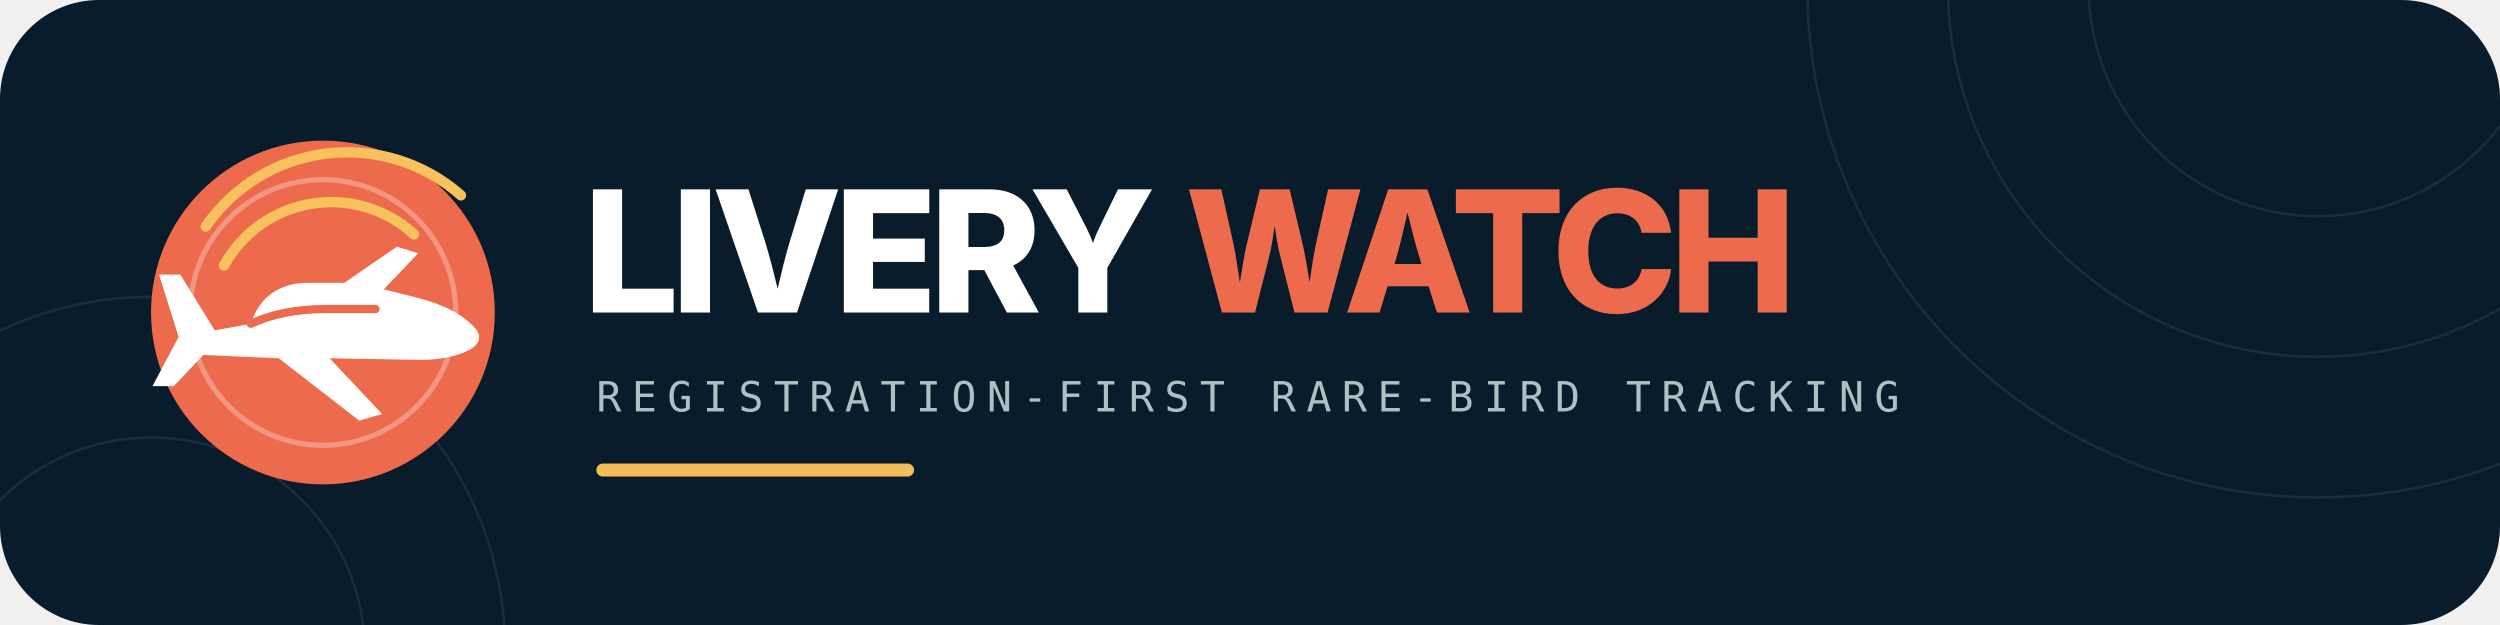
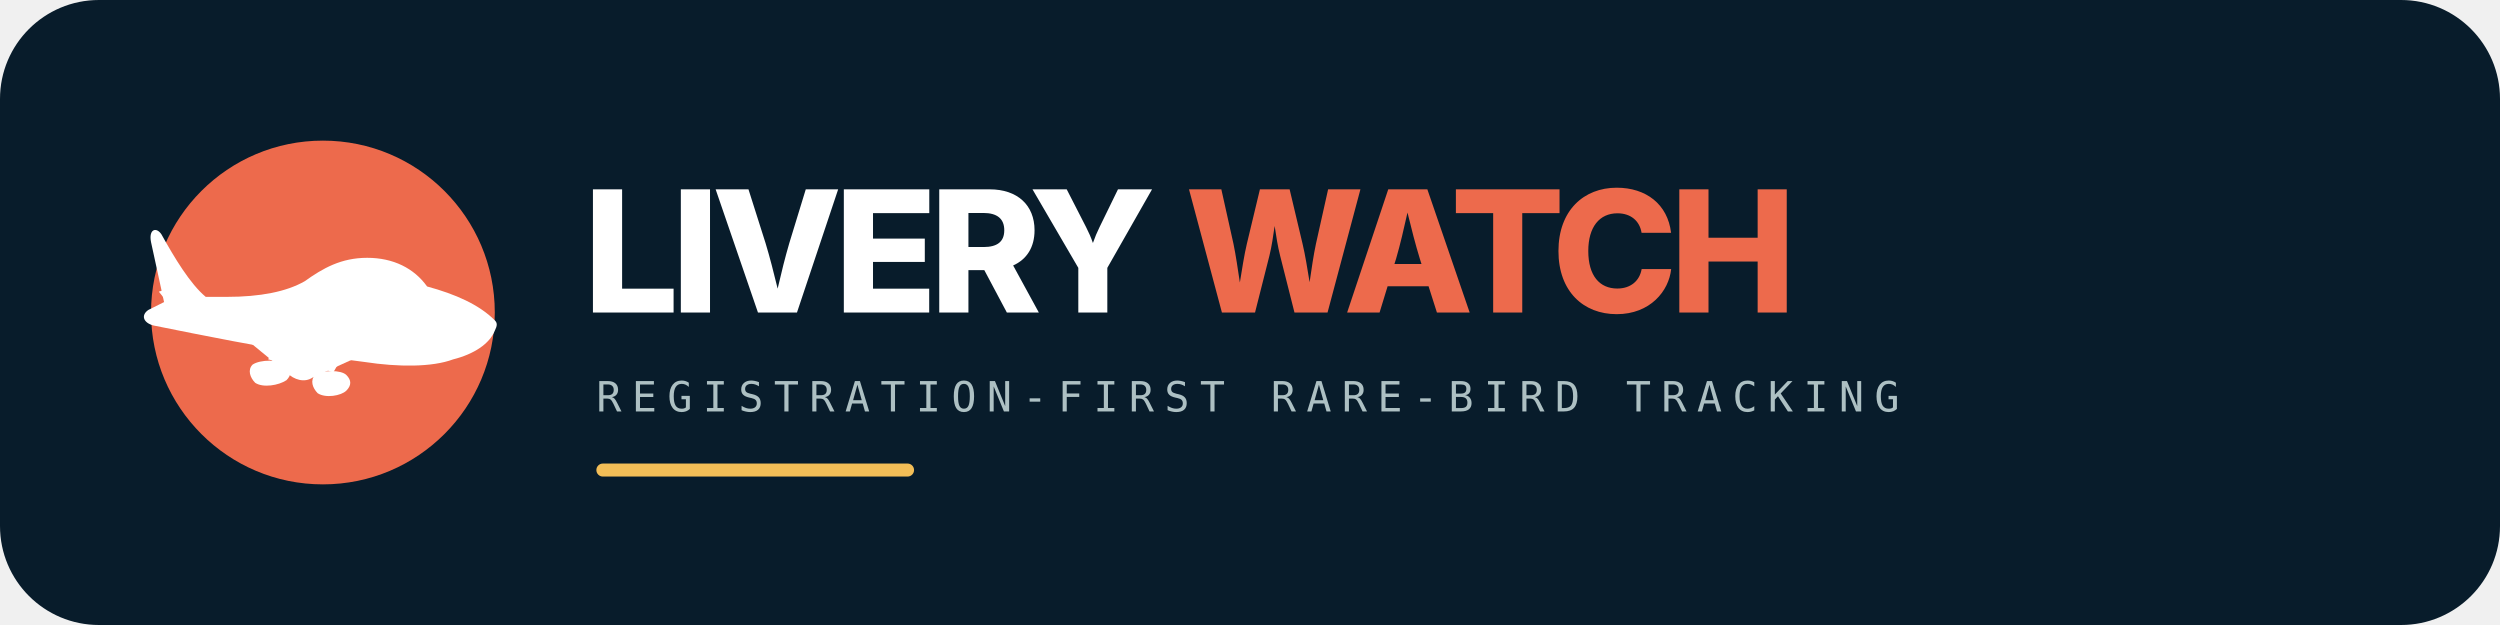
<svg xmlns="http://www.w3.org/2000/svg" width="960" height="240" viewBox="0 0 960 240" role="img" aria-labelledby="title description">
  <rect width="960" height="240" rx="38" fill="#081c2b" />
-   <g fill="none" stroke="#ffffff" stroke-opacity=".075">
-     <circle cx="890" cy="-5" r="88" />
-     <circle cx="890" cy="-5" r="142" />
-     <circle cx="890" cy="-5" r="196" />
-     <circle cx="58" cy="250" r="82" />
-     <circle cx="58" cy="250" r="136" />
-   </g>
  <circle cx="124" cy="120" r="66" fill="#ed6a4c" />
-   <circle cx="124" cy="120" r="51" fill="none" stroke="#ffffff" stroke-opacity=".3" stroke-width="2" />
-   <path d="M86 102a47 47 0 0 1 73-12M79 87a66 66 0 0 1 98-12" fill="none" stroke="#f7c15d" stroke-linecap="round" stroke-width="4" />
-   <g transform="translate(39 50) scale(.63)">
-     <path d="M47 126 35 88h13l21 34 22-4c5-16 17-25 35-25h22l32-22 13 4-21 22 20 5c16 4 28 10 36 19 4 5 2 10-4 13-8 4-18 6-30 6l-55-1 32 34-14 4-49-38-46-2-18 19H31l16-30Z" fill="#ffffff" />
-     <path d="M91 118c13-6 28-9 46-9h30" fill="none" stroke="#ed6a4c" stroke-linecap="round" stroke-width="5" />
+   <g fill="#ffffff" transform="translate(248 0) scale(-1 1)">
+     <path d="M58 123       C64 117 73 113 84 110       C89 103 97 99 107 99       C117 99 124 103 131 108       C138 112 148 114 161 114       L169 114       C175 109 181 99 186 90       C188 87 191 88 190 93       L185 116       L191 119       C194 121 193 124 189 125       L174 128       C154 132 132 136 108 139       C95 141 82 141 74 138       C66 136 60 132 58 127       C57 125 57 124 58 123Z" />
+     <path d="M103 130       C124 128 145 125 166 120       L138 143       C135 146 131 147 128 145       L106 135Z" />
+     <path d="M116 136 L121 135 L123 142 L120 143Z" />
+     <path d="M115 144 C117 142 124 142 127 144 C129 146 128 149 126 151 C123 153 117 152 115 150 C113 148 113 146 115 144Z" />
+     <path d="M137 131 L142 130 L145 138 L141 139Z" />
+     <path d="M138 140 C141 138 148 138 151 140 C153 142 152 145 150 147 C147 149 141 148 138 146 C136 144 136 142 138 140Z" />
+     <path d="M165 120 L184 111 L187 112 L179 122Z" />
  </g>
  <text x="224" y="120" fill="#ffffff" font-family="Manrope, Inter, system-ui, sans-serif" font-size="65" font-weight="800" letter-spacing="-3">LIVERY <tspan fill="#ed6a4c">WATCH</tspan>
  </text>
  <text x="229" y="158" fill="#adc0c3" font-family="DM Mono, ui-monospace, monospace" font-size="16" font-weight="500" letter-spacing="4">REGISTRATION-FIRST RARE-BIRD TRACKING</text>
  <rect x="229" y="178" width="122" height="5" rx="2.5" fill="#f3be57" />
</svg>
